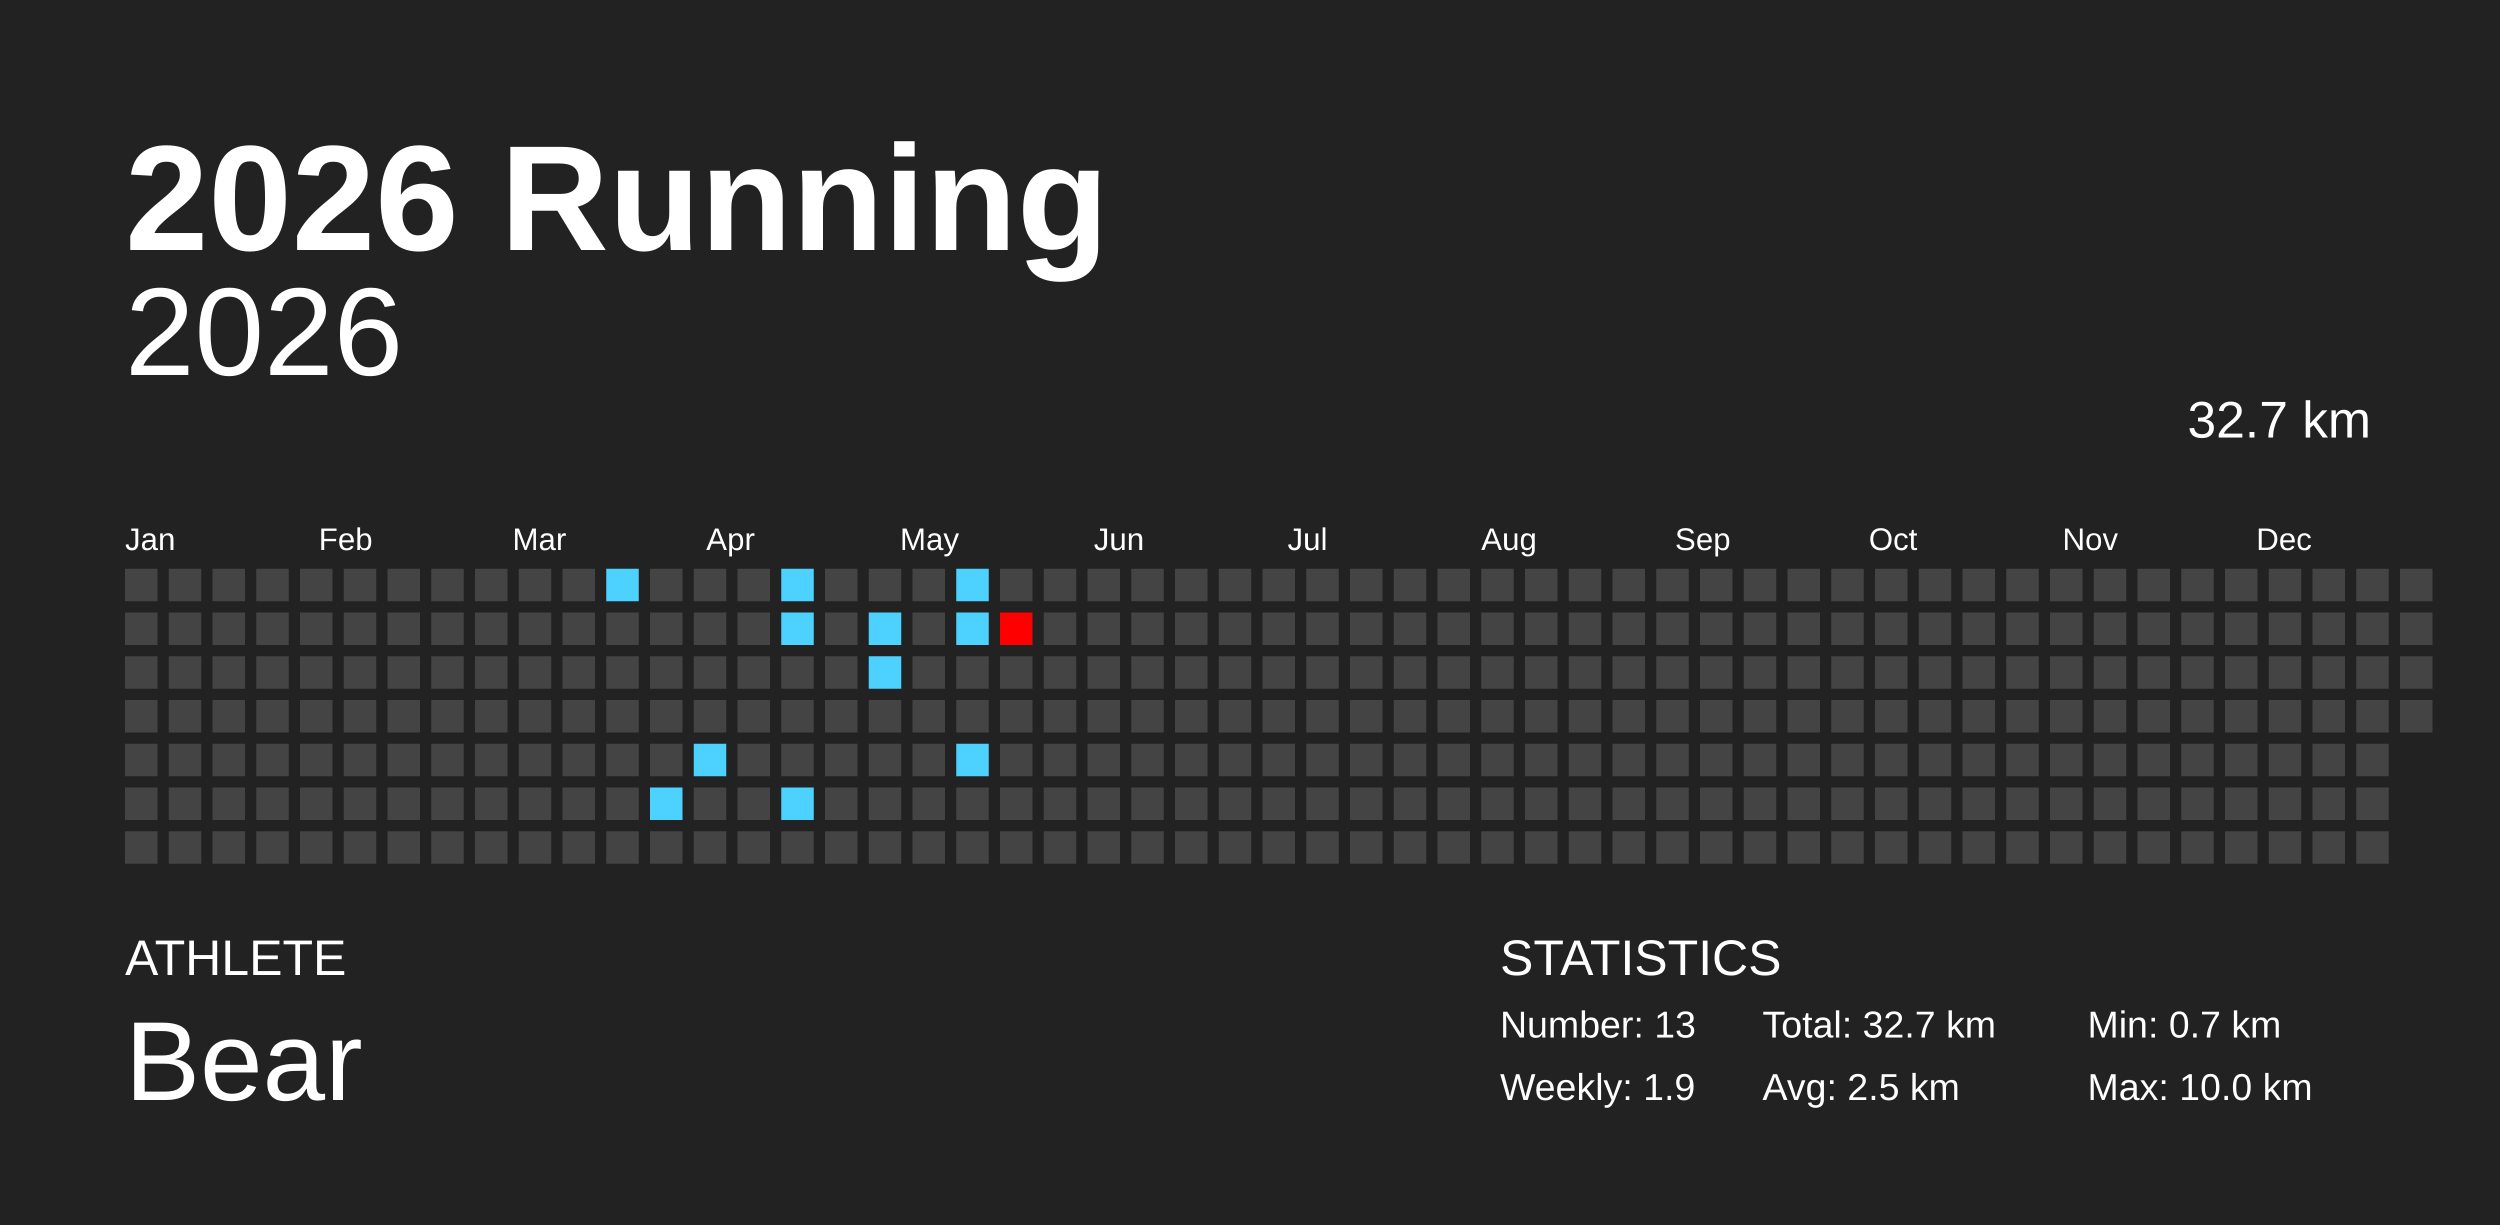
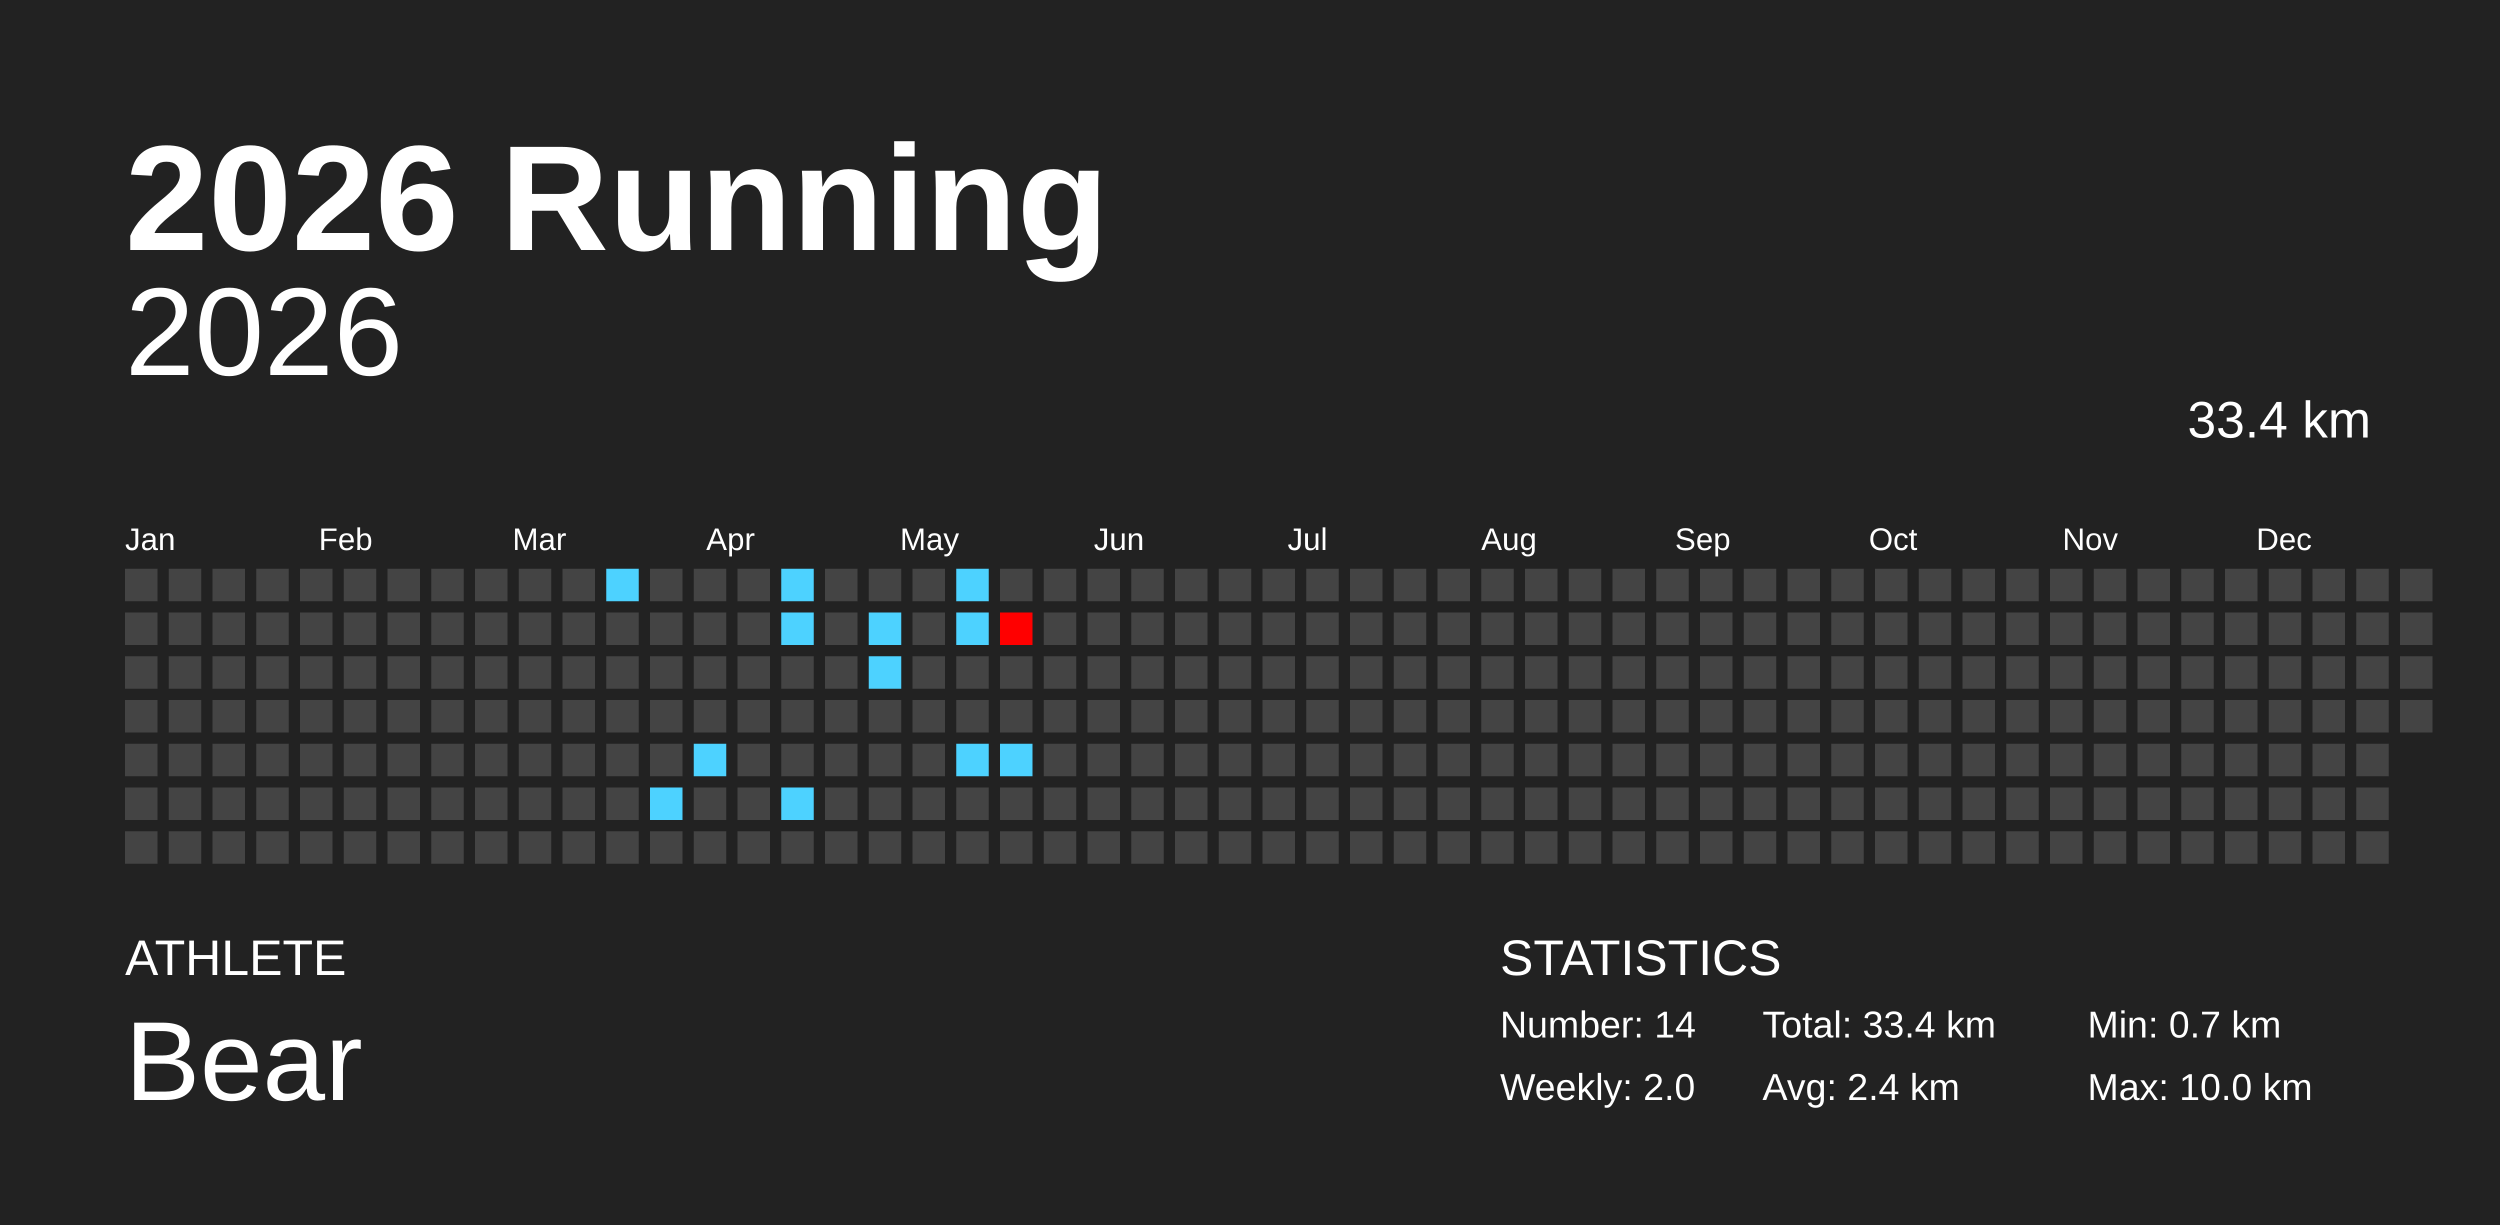
<svg xmlns="http://www.w3.org/2000/svg" baseProfile="full" height="98mm" version="1.1" viewBox="0,0,200,98" width="200mm">
  <defs />
  <rect fill="#222222" height="98" width="200" x="0" y="0" />
  <text fill="#FFFFFF" style="font-size:12px; font-family:Arial; font-weight:bold;" x="10" y="20">2026 Running</text>
  <text fill="#FFFFFF" style="font-size:4px; font-family:Arial" x="10" y="78">ATHLETE</text>
  <text fill="#FFFFFF" style="font-size:9px; font-family:Arial" x="10" y="88">Bear</text>
  <text fill="#FFFFFF" style="font-size:4px; font-family:Arial" x="120" y="78">STATISTICS</text>
-   <text fill="#FFFFFF" style="font-size:3px; font-family:Arial" x="120" y="83">Number: 13</text>
-   <text fill="#FFFFFF" style="font-size:3px; font-family:Arial" x="120" y="88">Weekly: 1.9</text>
-   <text fill="#FFFFFF" style="font-size:3px; font-family:Arial" x="141" y="83">Total: 32.7 km</text>
-   <text fill="#FFFFFF" style="font-size:3px; font-family:Arial" x="141" y="88">Avg: 2.5 km</text>
+   <text fill="#FFFFFF" style="font-size:3px; font-family:Arial" x="120" y="83">Number: 14</text>
+   <text fill="#FFFFFF" style="font-size:3px; font-family:Arial" x="120" y="88">Weekly: 2.0</text>
+   <text fill="#FFFFFF" style="font-size:3px; font-family:Arial" x="141" y="83">Total: 33.4 km</text>
+   <text fill="#FFFFFF" style="font-size:3px; font-family:Arial" x="141" y="88">Avg: 2.4 km</text>
  <text fill="#FFFFFF" style="font-size:3px; font-family:Arial" x="167" y="83">Min: 0.7 km</text>
  <text fill="#FFFFFF" style="font-size:3px; font-family:Arial" x="167" y="88">Max: 10.0 km</text>
  <text alignment-baseline="hanging" fill="#FFFFFF" style="font-size:10.0px; font-family:Arial;" x="10" y="30">2026</text>
-   <text alignment-baseline="hanging" fill="#FFFFFF" style="font-size:4.125px; font-family:Arial;" x="175" y="35">32.7 km</text>
+   <text alignment-baseline="hanging" fill="#FFFFFF" style="font-size:4.125px; font-family:Arial;" x="175" y="35">33.4 km</text>
  <text fill="#FFFFFF" style="font-size:2.5px; font-family:Arial" x="10.0" y="44">Jan</text>
  <text fill="#FFFFFF" style="font-size:2.5px; font-family:Arial" x="25.5" y="44">Feb</text>
  <text fill="#FFFFFF" style="font-size:2.5px; font-family:Arial" x="41.0" y="44">Mar</text>
  <text fill="#FFFFFF" style="font-size:2.5px; font-family:Arial" x="56.5" y="44">Apr</text>
  <text fill="#FFFFFF" style="font-size:2.5px; font-family:Arial" x="72.0" y="44">May</text>
  <text fill="#FFFFFF" style="font-size:2.5px; font-family:Arial" x="87.5" y="44">Jun</text>
  <text fill="#FFFFFF" style="font-size:2.5px; font-family:Arial" x="103.0" y="44">Jul</text>
  <text fill="#FFFFFF" style="font-size:2.5px; font-family:Arial" x="118.5" y="44">Aug</text>
  <text fill="#FFFFFF" style="font-size:2.5px; font-family:Arial" x="134.0" y="44">Sep</text>
  <text fill="#FFFFFF" style="font-size:2.5px; font-family:Arial" x="149.5" y="44">Oct</text>
  <text fill="#FFFFFF" style="font-size:2.5px; font-family:Arial" x="165.0" y="44">Nov</text>
  <text fill="#FFFFFF" style="font-size:2.5px; font-family:Arial" x="180.5" y="44">Dec</text>
  <rect fill="#444444" height="2.6" width="2.6" x="10.0" y="45.5" />
  <rect fill="#444444" height="2.6" width="2.6" x="10.0" y="49.0" />
  <rect fill="#444444" height="2.6" width="2.6" x="10.0" y="52.5" />
  <rect fill="#444444" height="2.6" width="2.6" x="10.0" y="56.0" />
  <rect fill="#444444" height="2.6" width="2.6" x="10.0" y="59.5" />
  <rect fill="#444444" height="2.6" width="2.6" x="10.0" y="63.0" />
  <rect fill="#444444" height="2.6" width="2.6" x="10.0" y="66.5" />
  <rect fill="#444444" height="2.6" width="2.6" x="13.5" y="45.5" />
  <rect fill="#444444" height="2.6" width="2.6" x="13.5" y="49.0" />
  <rect fill="#444444" height="2.6" width="2.6" x="13.5" y="52.5" />
  <rect fill="#444444" height="2.6" width="2.6" x="13.5" y="56.0" />
  <rect fill="#444444" height="2.6" width="2.6" x="13.5" y="59.5" />
  <rect fill="#444444" height="2.6" width="2.6" x="13.5" y="63.0" />
  <rect fill="#444444" height="2.6" width="2.6" x="13.5" y="66.5" />
  <rect fill="#444444" height="2.6" width="2.6" x="17.0" y="45.5" />
  <rect fill="#444444" height="2.6" width="2.6" x="17.0" y="49.0" />
  <rect fill="#444444" height="2.6" width="2.6" x="17.0" y="52.5" />
  <rect fill="#444444" height="2.6" width="2.6" x="17.0" y="56.0" />
  <rect fill="#444444" height="2.6" width="2.6" x="17.0" y="59.5" />
  <rect fill="#444444" height="2.6" width="2.6" x="17.0" y="63.0" />
  <rect fill="#444444" height="2.6" width="2.6" x="17.0" y="66.5" />
  <rect fill="#444444" height="2.6" width="2.6" x="20.5" y="45.5" />
  <rect fill="#444444" height="2.6" width="2.6" x="20.5" y="49.0" />
  <rect fill="#444444" height="2.6" width="2.6" x="20.5" y="52.5" />
  <rect fill="#444444" height="2.6" width="2.6" x="20.5" y="56.0" />
  <rect fill="#444444" height="2.6" width="2.6" x="20.5" y="59.5" />
  <rect fill="#444444" height="2.6" width="2.6" x="20.5" y="63.0" />
  <rect fill="#444444" height="2.6" width="2.6" x="20.5" y="66.5" />
  <rect fill="#444444" height="2.6" width="2.6" x="24.0" y="45.5" />
  <rect fill="#444444" height="2.6" width="2.6" x="24.0" y="49.0" />
  <rect fill="#444444" height="2.6" width="2.6" x="24.0" y="52.5" />
  <rect fill="#444444" height="2.6" width="2.6" x="24.0" y="56.0" />
  <rect fill="#444444" height="2.6" width="2.6" x="24.0" y="59.5" />
  <rect fill="#444444" height="2.6" width="2.6" x="24.0" y="63.0" />
  <rect fill="#444444" height="2.6" width="2.6" x="24.0" y="66.5" />
  <rect fill="#444444" height="2.6" width="2.6" x="27.5" y="45.5" />
  <rect fill="#444444" height="2.6" width="2.6" x="27.5" y="49.0" />
  <rect fill="#444444" height="2.6" width="2.6" x="27.5" y="52.5" />
  <rect fill="#444444" height="2.6" width="2.6" x="27.5" y="56.0" />
  <rect fill="#444444" height="2.6" width="2.6" x="27.5" y="59.5" />
  <rect fill="#444444" height="2.6" width="2.6" x="27.5" y="63.0" />
  <rect fill="#444444" height="2.6" width="2.6" x="27.5" y="66.5" />
  <rect fill="#444444" height="2.6" width="2.6" x="31.0" y="45.5" />
  <rect fill="#444444" height="2.6" width="2.6" x="31.0" y="49.0" />
  <rect fill="#444444" height="2.6" width="2.6" x="31.0" y="52.5" />
  <rect fill="#444444" height="2.6" width="2.6" x="31.0" y="56.0" />
  <rect fill="#444444" height="2.6" width="2.6" x="31.0" y="59.5" />
  <rect fill="#444444" height="2.6" width="2.6" x="31.0" y="63.0" />
  <rect fill="#444444" height="2.6" width="2.6" x="31.0" y="66.5" />
  <rect fill="#444444" height="2.6" width="2.6" x="34.5" y="45.5" />
  <rect fill="#444444" height="2.6" width="2.6" x="34.5" y="49.0" />
  <rect fill="#444444" height="2.6" width="2.6" x="34.5" y="52.5" />
  <rect fill="#444444" height="2.6" width="2.6" x="34.5" y="56.0" />
  <rect fill="#444444" height="2.6" width="2.6" x="34.5" y="59.5" />
  <rect fill="#444444" height="2.6" width="2.6" x="34.5" y="63.0" />
  <rect fill="#444444" height="2.6" width="2.6" x="34.5" y="66.5" />
  <rect fill="#444444" height="2.6" width="2.6" x="38.0" y="45.5" />
  <rect fill="#444444" height="2.6" width="2.6" x="38.0" y="49.0" />
  <rect fill="#444444" height="2.6" width="2.6" x="38.0" y="52.5" />
  <rect fill="#444444" height="2.6" width="2.6" x="38.0" y="56.0" />
  <rect fill="#444444" height="2.6" width="2.6" x="38.0" y="59.5" />
  <rect fill="#444444" height="2.6" width="2.6" x="38.0" y="63.0" />
  <rect fill="#444444" height="2.6" width="2.6" x="38.0" y="66.5" />
  <rect fill="#444444" height="2.6" width="2.6" x="41.5" y="45.5" />
  <rect fill="#444444" height="2.6" width="2.6" x="41.5" y="49.0" />
  <rect fill="#444444" height="2.6" width="2.6" x="41.5" y="52.5" />
  <rect fill="#444444" height="2.6" width="2.6" x="41.5" y="56.0" />
  <rect fill="#444444" height="2.6" width="2.6" x="41.5" y="59.5" />
  <rect fill="#444444" height="2.6" width="2.6" x="41.5" y="63.0" />
  <rect fill="#444444" height="2.6" width="2.6" x="41.5" y="66.5" />
  <rect fill="#444444" height="2.6" width="2.6" x="45.0" y="45.5" />
  <rect fill="#444444" height="2.6" width="2.6" x="45.0" y="49.0" />
  <rect fill="#444444" height="2.6" width="2.6" x="45.0" y="52.5" />
  <rect fill="#444444" height="2.6" width="2.6" x="45.0" y="56.0" />
  <rect fill="#444444" height="2.6" width="2.6" x="45.0" y="59.5" />
  <rect fill="#444444" height="2.6" width="2.6" x="45.0" y="63.0" />
  <rect fill="#444444" height="2.6" width="2.6" x="45.0" y="66.5" />
  <rect fill="#4dd2ff" height="2.6" width="2.6" x="48.5" y="45.5" />
  <rect fill="#444444" height="2.6" width="2.6" x="48.5" y="49.0" />
  <rect fill="#444444" height="2.6" width="2.6" x="48.5" y="52.5" />
  <rect fill="#444444" height="2.6" width="2.6" x="48.5" y="56.0" />
  <rect fill="#444444" height="2.6" width="2.6" x="48.5" y="59.5" />
  <rect fill="#444444" height="2.6" width="2.6" x="48.5" y="63.0" />
  <rect fill="#444444" height="2.6" width="2.6" x="48.5" y="66.5" />
  <rect fill="#444444" height="2.6" width="2.6" x="52.0" y="45.5" />
  <rect fill="#444444" height="2.6" width="2.6" x="52.0" y="49.0" />
  <rect fill="#444444" height="2.6" width="2.6" x="52.0" y="52.5" />
  <rect fill="#444444" height="2.6" width="2.6" x="52.0" y="56.0" />
  <rect fill="#444444" height="2.6" width="2.6" x="52.0" y="59.5" />
  <rect fill="#4dd2ff" height="2.6" width="2.6" x="52.0" y="63.0" />
  <rect fill="#444444" height="2.6" width="2.6" x="52.0" y="66.5" />
  <rect fill="#444444" height="2.6" width="2.6" x="55.5" y="45.5" />
  <rect fill="#444444" height="2.6" width="2.6" x="55.5" y="49.0" />
  <rect fill="#444444" height="2.6" width="2.6" x="55.5" y="52.5" />
  <rect fill="#444444" height="2.6" width="2.6" x="55.5" y="56.0" />
  <rect fill="#4dd2ff" height="2.6" width="2.6" x="55.5" y="59.5" />
  <rect fill="#444444" height="2.6" width="2.6" x="55.5" y="63.0" />
  <rect fill="#444444" height="2.6" width="2.6" x="55.5" y="66.5" />
  <rect fill="#444444" height="2.6" width="2.6" x="59.0" y="45.5" />
  <rect fill="#444444" height="2.6" width="2.6" x="59.0" y="49.0" />
  <rect fill="#444444" height="2.6" width="2.6" x="59.0" y="52.5" />
  <rect fill="#444444" height="2.6" width="2.6" x="59.0" y="56.0" />
  <rect fill="#444444" height="2.6" width="2.6" x="59.0" y="59.5" />
  <rect fill="#444444" height="2.6" width="2.6" x="59.0" y="63.0" />
  <rect fill="#444444" height="2.6" width="2.6" x="59.0" y="66.5" />
  <rect fill="#4dd2ff" height="2.6" width="2.6" x="62.5" y="45.5" />
  <rect fill="#4dd2ff" height="2.6" width="2.6" x="62.5" y="49.0" />
  <rect fill="#444444" height="2.6" width="2.6" x="62.5" y="52.5" />
  <rect fill="#444444" height="2.6" width="2.6" x="62.5" y="56.0" />
  <rect fill="#444444" height="2.6" width="2.6" x="62.5" y="59.5" />
  <rect fill="#4dd2ff" height="2.6" width="2.6" x="62.5" y="63.0" />
  <rect fill="#444444" height="2.6" width="2.6" x="62.5" y="66.5" />
  <rect fill="#444444" height="2.6" width="2.6" x="66.0" y="45.5" />
  <rect fill="#444444" height="2.6" width="2.6" x="66.0" y="49.0" />
  <rect fill="#444444" height="2.6" width="2.6" x="66.0" y="52.5" />
  <rect fill="#444444" height="2.6" width="2.6" x="66.0" y="56.0" />
  <rect fill="#444444" height="2.6" width="2.6" x="66.0" y="59.5" />
  <rect fill="#444444" height="2.6" width="2.6" x="66.0" y="63.0" />
  <rect fill="#444444" height="2.6" width="2.6" x="66.0" y="66.5" />
  <rect fill="#444444" height="2.6" width="2.6" x="69.5" y="45.5" />
  <rect fill="#4dd2ff" height="2.6" width="2.6" x="69.5" y="49.0" />
  <rect fill="#4dd2ff" height="2.6" width="2.6" x="69.5" y="52.5" />
  <rect fill="#444444" height="2.6" width="2.6" x="69.5" y="56.0" />
  <rect fill="#444444" height="2.6" width="2.6" x="69.5" y="59.5" />
  <rect fill="#444444" height="2.6" width="2.6" x="69.5" y="63.0" />
  <rect fill="#444444" height="2.6" width="2.6" x="69.5" y="66.5" />
  <rect fill="#444444" height="2.6" width="2.6" x="73.0" y="45.5" />
  <rect fill="#444444" height="2.6" width="2.6" x="73.0" y="49.0" />
  <rect fill="#444444" height="2.6" width="2.6" x="73.0" y="52.5" />
  <rect fill="#444444" height="2.6" width="2.6" x="73.0" y="56.0" />
  <rect fill="#444444" height="2.6" width="2.6" x="73.0" y="59.5" />
  <rect fill="#444444" height="2.6" width="2.6" x="73.0" y="63.0" />
  <rect fill="#444444" height="2.6" width="2.6" x="73.0" y="66.5" />
  <rect fill="#4dd2ff" height="2.6" width="2.6" x="76.5" y="45.5" />
  <rect fill="#4dd2ff" height="2.6" width="2.6" x="76.5" y="49.0" />
  <rect fill="#444444" height="2.6" width="2.6" x="76.5" y="52.5" />
  <rect fill="#444444" height="2.6" width="2.6" x="76.5" y="56.0" />
  <rect fill="#4dd2ff" height="2.6" width="2.6" x="76.5" y="59.5" />
  <rect fill="#444444" height="2.6" width="2.6" x="76.5" y="63.0" />
  <rect fill="#444444" height="2.6" width="2.6" x="76.5" y="66.5" />
  <rect fill="#444444" height="2.6" width="2.6" x="80.0" y="45.5" />
  <rect fill="#ff0000" height="2.6" width="2.6" x="80.0" y="49.0" />
  <rect fill="#444444" height="2.6" width="2.6" x="80.0" y="52.5" />
  <rect fill="#444444" height="2.6" width="2.6" x="80.0" y="56.0" />
-   <rect fill="#444444" height="2.6" width="2.6" x="80.0" y="59.5" />
+   <rect fill="#4dd2ff" height="2.6" width="2.6" x="80.0" y="59.5" />
  <rect fill="#444444" height="2.6" width="2.6" x="80.0" y="63.0" />
  <rect fill="#444444" height="2.6" width="2.6" x="80.0" y="66.5" />
  <rect fill="#444444" height="2.6" width="2.6" x="83.5" y="45.5" />
  <rect fill="#444444" height="2.6" width="2.6" x="83.5" y="49.0" />
  <rect fill="#444444" height="2.6" width="2.6" x="83.5" y="52.5" />
  <rect fill="#444444" height="2.6" width="2.6" x="83.5" y="56.0" />
  <rect fill="#444444" height="2.6" width="2.6" x="83.5" y="59.5" />
  <rect fill="#444444" height="2.6" width="2.6" x="83.5" y="63.0" />
  <rect fill="#444444" height="2.6" width="2.6" x="83.5" y="66.5" />
  <rect fill="#444444" height="2.6" width="2.6" x="87.0" y="45.5" />
  <rect fill="#444444" height="2.6" width="2.6" x="87.0" y="49.0" />
  <rect fill="#444444" height="2.6" width="2.6" x="87.0" y="52.5" />
  <rect fill="#444444" height="2.6" width="2.6" x="87.0" y="56.0" />
  <rect fill="#444444" height="2.6" width="2.6" x="87.0" y="59.5" />
  <rect fill="#444444" height="2.6" width="2.6" x="87.0" y="63.0" />
  <rect fill="#444444" height="2.6" width="2.6" x="87.0" y="66.5" />
  <rect fill="#444444" height="2.6" width="2.6" x="90.5" y="45.5" />
  <rect fill="#444444" height="2.6" width="2.6" x="90.5" y="49.0" />
  <rect fill="#444444" height="2.6" width="2.6" x="90.5" y="52.5" />
  <rect fill="#444444" height="2.6" width="2.6" x="90.5" y="56.0" />
  <rect fill="#444444" height="2.6" width="2.6" x="90.5" y="59.5" />
  <rect fill="#444444" height="2.6" width="2.6" x="90.5" y="63.0" />
  <rect fill="#444444" height="2.6" width="2.6" x="90.5" y="66.5" />
  <rect fill="#444444" height="2.6" width="2.6" x="94.0" y="45.5" />
  <rect fill="#444444" height="2.6" width="2.6" x="94.0" y="49.0" />
  <rect fill="#444444" height="2.6" width="2.6" x="94.0" y="52.5" />
  <rect fill="#444444" height="2.6" width="2.6" x="94.0" y="56.0" />
  <rect fill="#444444" height="2.6" width="2.6" x="94.0" y="59.5" />
  <rect fill="#444444" height="2.6" width="2.6" x="94.0" y="63.0" />
  <rect fill="#444444" height="2.6" width="2.6" x="94.0" y="66.5" />
  <rect fill="#444444" height="2.6" width="2.6" x="97.5" y="45.5" />
  <rect fill="#444444" height="2.6" width="2.6" x="97.5" y="49.0" />
  <rect fill="#444444" height="2.6" width="2.6" x="97.5" y="52.5" />
  <rect fill="#444444" height="2.6" width="2.6" x="97.5" y="56.0" />
  <rect fill="#444444" height="2.6" width="2.6" x="97.5" y="59.5" />
  <rect fill="#444444" height="2.6" width="2.6" x="97.5" y="63.0" />
  <rect fill="#444444" height="2.6" width="2.6" x="97.5" y="66.5" />
  <rect fill="#444444" height="2.6" width="2.6" x="101.0" y="45.5" />
  <rect fill="#444444" height="2.6" width="2.6" x="101.0" y="49.0" />
  <rect fill="#444444" height="2.6" width="2.6" x="101.0" y="52.5" />
  <rect fill="#444444" height="2.6" width="2.6" x="101.0" y="56.0" />
  <rect fill="#444444" height="2.6" width="2.6" x="101.0" y="59.5" />
  <rect fill="#444444" height="2.6" width="2.6" x="101.0" y="63.0" />
  <rect fill="#444444" height="2.6" width="2.6" x="101.0" y="66.5" />
  <rect fill="#444444" height="2.6" width="2.6" x="104.5" y="45.5" />
  <rect fill="#444444" height="2.6" width="2.6" x="104.5" y="49.0" />
  <rect fill="#444444" height="2.6" width="2.6" x="104.5" y="52.5" />
  <rect fill="#444444" height="2.6" width="2.6" x="104.5" y="56.0" />
  <rect fill="#444444" height="2.6" width="2.6" x="104.5" y="59.5" />
  <rect fill="#444444" height="2.6" width="2.6" x="104.5" y="63.0" />
  <rect fill="#444444" height="2.6" width="2.6" x="104.5" y="66.5" />
  <rect fill="#444444" height="2.6" width="2.6" x="108.0" y="45.5" />
  <rect fill="#444444" height="2.6" width="2.6" x="108.0" y="49.0" />
  <rect fill="#444444" height="2.6" width="2.6" x="108.0" y="52.5" />
  <rect fill="#444444" height="2.6" width="2.6" x="108.0" y="56.0" />
  <rect fill="#444444" height="2.6" width="2.6" x="108.0" y="59.5" />
  <rect fill="#444444" height="2.6" width="2.6" x="108.0" y="63.0" />
  <rect fill="#444444" height="2.6" width="2.6" x="108.0" y="66.5" />
  <rect fill="#444444" height="2.6" width="2.6" x="111.5" y="45.5" />
  <rect fill="#444444" height="2.6" width="2.6" x="111.5" y="49.0" />
  <rect fill="#444444" height="2.6" width="2.6" x="111.5" y="52.5" />
  <rect fill="#444444" height="2.6" width="2.6" x="111.5" y="56.0" />
  <rect fill="#444444" height="2.6" width="2.6" x="111.5" y="59.5" />
  <rect fill="#444444" height="2.6" width="2.6" x="111.5" y="63.0" />
  <rect fill="#444444" height="2.6" width="2.6" x="111.5" y="66.5" />
  <rect fill="#444444" height="2.6" width="2.6" x="115.0" y="45.5" />
  <rect fill="#444444" height="2.6" width="2.6" x="115.0" y="49.0" />
  <rect fill="#444444" height="2.6" width="2.6" x="115.0" y="52.5" />
  <rect fill="#444444" height="2.6" width="2.6" x="115.0" y="56.0" />
  <rect fill="#444444" height="2.6" width="2.6" x="115.0" y="59.5" />
  <rect fill="#444444" height="2.6" width="2.6" x="115.0" y="63.0" />
  <rect fill="#444444" height="2.6" width="2.6" x="115.0" y="66.5" />
  <rect fill="#444444" height="2.6" width="2.6" x="118.5" y="45.5" />
  <rect fill="#444444" height="2.6" width="2.6" x="118.5" y="49.0" />
  <rect fill="#444444" height="2.6" width="2.6" x="118.5" y="52.5" />
  <rect fill="#444444" height="2.6" width="2.6" x="118.5" y="56.0" />
  <rect fill="#444444" height="2.6" width="2.6" x="118.5" y="59.5" />
  <rect fill="#444444" height="2.6" width="2.6" x="118.5" y="63.0" />
  <rect fill="#444444" height="2.6" width="2.6" x="118.5" y="66.5" />
  <rect fill="#444444" height="2.6" width="2.6" x="122.0" y="45.5" />
  <rect fill="#444444" height="2.6" width="2.6" x="122.0" y="49.0" />
  <rect fill="#444444" height="2.6" width="2.6" x="122.0" y="52.5" />
  <rect fill="#444444" height="2.6" width="2.6" x="122.0" y="56.0" />
  <rect fill="#444444" height="2.6" width="2.6" x="122.0" y="59.5" />
  <rect fill="#444444" height="2.6" width="2.6" x="122.0" y="63.0" />
  <rect fill="#444444" height="2.6" width="2.6" x="122.0" y="66.5" />
  <rect fill="#444444" height="2.6" width="2.6" x="125.5" y="45.5" />
  <rect fill="#444444" height="2.6" width="2.6" x="125.5" y="49.0" />
  <rect fill="#444444" height="2.6" width="2.6" x="125.5" y="52.5" />
  <rect fill="#444444" height="2.6" width="2.6" x="125.5" y="56.0" />
  <rect fill="#444444" height="2.6" width="2.6" x="125.5" y="59.5" />
  <rect fill="#444444" height="2.6" width="2.6" x="125.5" y="63.0" />
  <rect fill="#444444" height="2.6" width="2.6" x="125.5" y="66.5" />
  <rect fill="#444444" height="2.6" width="2.6" x="129.0" y="45.5" />
  <rect fill="#444444" height="2.6" width="2.6" x="129.0" y="49.0" />
  <rect fill="#444444" height="2.6" width="2.6" x="129.0" y="52.5" />
  <rect fill="#444444" height="2.6" width="2.6" x="129.0" y="56.0" />
  <rect fill="#444444" height="2.6" width="2.6" x="129.0" y="59.5" />
  <rect fill="#444444" height="2.6" width="2.6" x="129.0" y="63.0" />
  <rect fill="#444444" height="2.6" width="2.6" x="129.0" y="66.5" />
  <rect fill="#444444" height="2.6" width="2.6" x="132.5" y="45.5" />
  <rect fill="#444444" height="2.6" width="2.6" x="132.5" y="49.0" />
  <rect fill="#444444" height="2.6" width="2.6" x="132.5" y="52.5" />
  <rect fill="#444444" height="2.6" width="2.6" x="132.5" y="56.0" />
  <rect fill="#444444" height="2.6" width="2.6" x="132.5" y="59.5" />
  <rect fill="#444444" height="2.6" width="2.6" x="132.5" y="63.0" />
  <rect fill="#444444" height="2.6" width="2.6" x="132.5" y="66.5" />
  <rect fill="#444444" height="2.6" width="2.6" x="136.0" y="45.5" />
  <rect fill="#444444" height="2.6" width="2.6" x="136.0" y="49.0" />
  <rect fill="#444444" height="2.6" width="2.6" x="136.0" y="52.5" />
  <rect fill="#444444" height="2.6" width="2.6" x="136.0" y="56.0" />
  <rect fill="#444444" height="2.6" width="2.6" x="136.0" y="59.5" />
  <rect fill="#444444" height="2.6" width="2.6" x="136.0" y="63.0" />
  <rect fill="#444444" height="2.6" width="2.6" x="136.0" y="66.5" />
  <rect fill="#444444" height="2.6" width="2.6" x="139.5" y="45.5" />
  <rect fill="#444444" height="2.6" width="2.6" x="139.5" y="49.0" />
  <rect fill="#444444" height="2.6" width="2.6" x="139.5" y="52.5" />
  <rect fill="#444444" height="2.6" width="2.6" x="139.5" y="56.0" />
  <rect fill="#444444" height="2.6" width="2.6" x="139.5" y="59.5" />
  <rect fill="#444444" height="2.6" width="2.6" x="139.5" y="63.0" />
  <rect fill="#444444" height="2.6" width="2.6" x="139.5" y="66.5" />
  <rect fill="#444444" height="2.6" width="2.6" x="143.0" y="45.5" />
  <rect fill="#444444" height="2.6" width="2.6" x="143.0" y="49.0" />
  <rect fill="#444444" height="2.6" width="2.6" x="143.0" y="52.5" />
  <rect fill="#444444" height="2.6" width="2.6" x="143.0" y="56.0" />
  <rect fill="#444444" height="2.6" width="2.6" x="143.0" y="59.5" />
  <rect fill="#444444" height="2.6" width="2.6" x="143.0" y="63.0" />
  <rect fill="#444444" height="2.6" width="2.6" x="143.0" y="66.5" />
  <rect fill="#444444" height="2.6" width="2.6" x="146.5" y="45.5" />
  <rect fill="#444444" height="2.6" width="2.6" x="146.5" y="49.0" />
  <rect fill="#444444" height="2.6" width="2.6" x="146.5" y="52.5" />
  <rect fill="#444444" height="2.6" width="2.6" x="146.5" y="56.0" />
  <rect fill="#444444" height="2.6" width="2.6" x="146.5" y="59.5" />
  <rect fill="#444444" height="2.6" width="2.6" x="146.5" y="63.0" />
  <rect fill="#444444" height="2.6" width="2.6" x="146.5" y="66.5" />
  <rect fill="#444444" height="2.6" width="2.6" x="150.0" y="45.5" />
  <rect fill="#444444" height="2.6" width="2.6" x="150.0" y="49.0" />
  <rect fill="#444444" height="2.6" width="2.6" x="150.0" y="52.5" />
  <rect fill="#444444" height="2.6" width="2.6" x="150.0" y="56.0" />
  <rect fill="#444444" height="2.6" width="2.6" x="150.0" y="59.5" />
  <rect fill="#444444" height="2.6" width="2.6" x="150.0" y="63.0" />
  <rect fill="#444444" height="2.6" width="2.6" x="150.0" y="66.5" />
  <rect fill="#444444" height="2.6" width="2.6" x="153.5" y="45.5" />
  <rect fill="#444444" height="2.6" width="2.6" x="153.5" y="49.0" />
  <rect fill="#444444" height="2.6" width="2.6" x="153.5" y="52.5" />
  <rect fill="#444444" height="2.6" width="2.6" x="153.5" y="56.0" />
  <rect fill="#444444" height="2.6" width="2.6" x="153.5" y="59.5" />
  <rect fill="#444444" height="2.6" width="2.6" x="153.5" y="63.0" />
  <rect fill="#444444" height="2.6" width="2.6" x="153.5" y="66.5" />
  <rect fill="#444444" height="2.6" width="2.6" x="157.0" y="45.5" />
  <rect fill="#444444" height="2.6" width="2.6" x="157.0" y="49.0" />
  <rect fill="#444444" height="2.6" width="2.6" x="157.0" y="52.5" />
  <rect fill="#444444" height="2.6" width="2.6" x="157.0" y="56.0" />
  <rect fill="#444444" height="2.6" width="2.6" x="157.0" y="59.5" />
  <rect fill="#444444" height="2.6" width="2.6" x="157.0" y="63.0" />
  <rect fill="#444444" height="2.6" width="2.6" x="157.0" y="66.5" />
  <rect fill="#444444" height="2.6" width="2.6" x="160.5" y="45.5" />
  <rect fill="#444444" height="2.6" width="2.6" x="160.5" y="49.0" />
  <rect fill="#444444" height="2.6" width="2.6" x="160.5" y="52.5" />
  <rect fill="#444444" height="2.6" width="2.6" x="160.5" y="56.0" />
  <rect fill="#444444" height="2.6" width="2.6" x="160.5" y="59.5" />
  <rect fill="#444444" height="2.6" width="2.6" x="160.5" y="63.0" />
  <rect fill="#444444" height="2.6" width="2.6" x="160.5" y="66.5" />
  <rect fill="#444444" height="2.6" width="2.6" x="164.0" y="45.5" />
  <rect fill="#444444" height="2.6" width="2.6" x="164.0" y="49.0" />
  <rect fill="#444444" height="2.6" width="2.6" x="164.0" y="52.5" />
  <rect fill="#444444" height="2.6" width="2.6" x="164.0" y="56.0" />
  <rect fill="#444444" height="2.6" width="2.6" x="164.0" y="59.5" />
  <rect fill="#444444" height="2.6" width="2.6" x="164.0" y="63.0" />
  <rect fill="#444444" height="2.6" width="2.6" x="164.0" y="66.5" />
  <rect fill="#444444" height="2.6" width="2.6" x="167.5" y="45.5" />
  <rect fill="#444444" height="2.6" width="2.6" x="167.5" y="49.0" />
  <rect fill="#444444" height="2.6" width="2.6" x="167.5" y="52.5" />
  <rect fill="#444444" height="2.6" width="2.6" x="167.5" y="56.0" />
  <rect fill="#444444" height="2.6" width="2.6" x="167.5" y="59.5" />
  <rect fill="#444444" height="2.6" width="2.6" x="167.5" y="63.0" />
  <rect fill="#444444" height="2.6" width="2.6" x="167.5" y="66.5" />
  <rect fill="#444444" height="2.6" width="2.6" x="171.0" y="45.5" />
  <rect fill="#444444" height="2.6" width="2.6" x="171.0" y="49.0" />
  <rect fill="#444444" height="2.6" width="2.6" x="171.0" y="52.5" />
  <rect fill="#444444" height="2.6" width="2.6" x="171.0" y="56.0" />
  <rect fill="#444444" height="2.6" width="2.6" x="171.0" y="59.5" />
  <rect fill="#444444" height="2.6" width="2.6" x="171.0" y="63.0" />
  <rect fill="#444444" height="2.6" width="2.6" x="171.0" y="66.5" />
  <rect fill="#444444" height="2.6" width="2.6" x="174.5" y="45.5" />
  <rect fill="#444444" height="2.6" width="2.6" x="174.5" y="49.0" />
  <rect fill="#444444" height="2.6" width="2.6" x="174.5" y="52.5" />
  <rect fill="#444444" height="2.6" width="2.6" x="174.5" y="56.0" />
  <rect fill="#444444" height="2.6" width="2.6" x="174.5" y="59.5" />
  <rect fill="#444444" height="2.6" width="2.6" x="174.5" y="63.0" />
  <rect fill="#444444" height="2.6" width="2.6" x="174.5" y="66.5" />
  <rect fill="#444444" height="2.6" width="2.6" x="178.0" y="45.5" />
  <rect fill="#444444" height="2.6" width="2.6" x="178.0" y="49.0" />
  <rect fill="#444444" height="2.6" width="2.6" x="178.0" y="52.5" />
  <rect fill="#444444" height="2.6" width="2.6" x="178.0" y="56.0" />
  <rect fill="#444444" height="2.6" width="2.6" x="178.0" y="59.5" />
  <rect fill="#444444" height="2.6" width="2.6" x="178.0" y="63.0" />
  <rect fill="#444444" height="2.6" width="2.6" x="178.0" y="66.5" />
  <rect fill="#444444" height="2.6" width="2.6" x="181.5" y="45.5" />
  <rect fill="#444444" height="2.6" width="2.6" x="181.5" y="49.0" />
  <rect fill="#444444" height="2.6" width="2.6" x="181.5" y="52.5" />
  <rect fill="#444444" height="2.6" width="2.6" x="181.5" y="56.0" />
  <rect fill="#444444" height="2.6" width="2.6" x="181.5" y="59.5" />
  <rect fill="#444444" height="2.6" width="2.6" x="181.5" y="63.0" />
  <rect fill="#444444" height="2.6" width="2.6" x="181.5" y="66.5" />
  <rect fill="#444444" height="2.6" width="2.6" x="185.0" y="45.5" />
  <rect fill="#444444" height="2.6" width="2.6" x="185.0" y="49.0" />
  <rect fill="#444444" height="2.6" width="2.6" x="185.0" y="52.5" />
  <rect fill="#444444" height="2.6" width="2.6" x="185.0" y="56.0" />
  <rect fill="#444444" height="2.6" width="2.6" x="185.0" y="59.5" />
  <rect fill="#444444" height="2.6" width="2.6" x="185.0" y="63.0" />
  <rect fill="#444444" height="2.6" width="2.6" x="185.0" y="66.5" />
  <rect fill="#444444" height="2.6" width="2.6" x="188.5" y="45.5" />
  <rect fill="#444444" height="2.6" width="2.6" x="188.5" y="49.0" />
  <rect fill="#444444" height="2.6" width="2.6" x="188.5" y="52.5" />
  <rect fill="#444444" height="2.6" width="2.6" x="188.5" y="56.0" />
  <rect fill="#444444" height="2.6" width="2.6" x="188.5" y="59.5" />
  <rect fill="#444444" height="2.6" width="2.6" x="188.5" y="63.0" />
  <rect fill="#444444" height="2.6" width="2.6" x="188.5" y="66.5" />
  <rect fill="#444444" height="2.6" width="2.6" x="192.0" y="45.5" />
  <rect fill="#444444" height="2.6" width="2.6" x="192.0" y="49.0" />
  <rect fill="#444444" height="2.6" width="2.6" x="192.0" y="52.5" />
  <rect fill="#444444" height="2.6" width="2.6" x="192.0" y="56.0" />
</svg>
